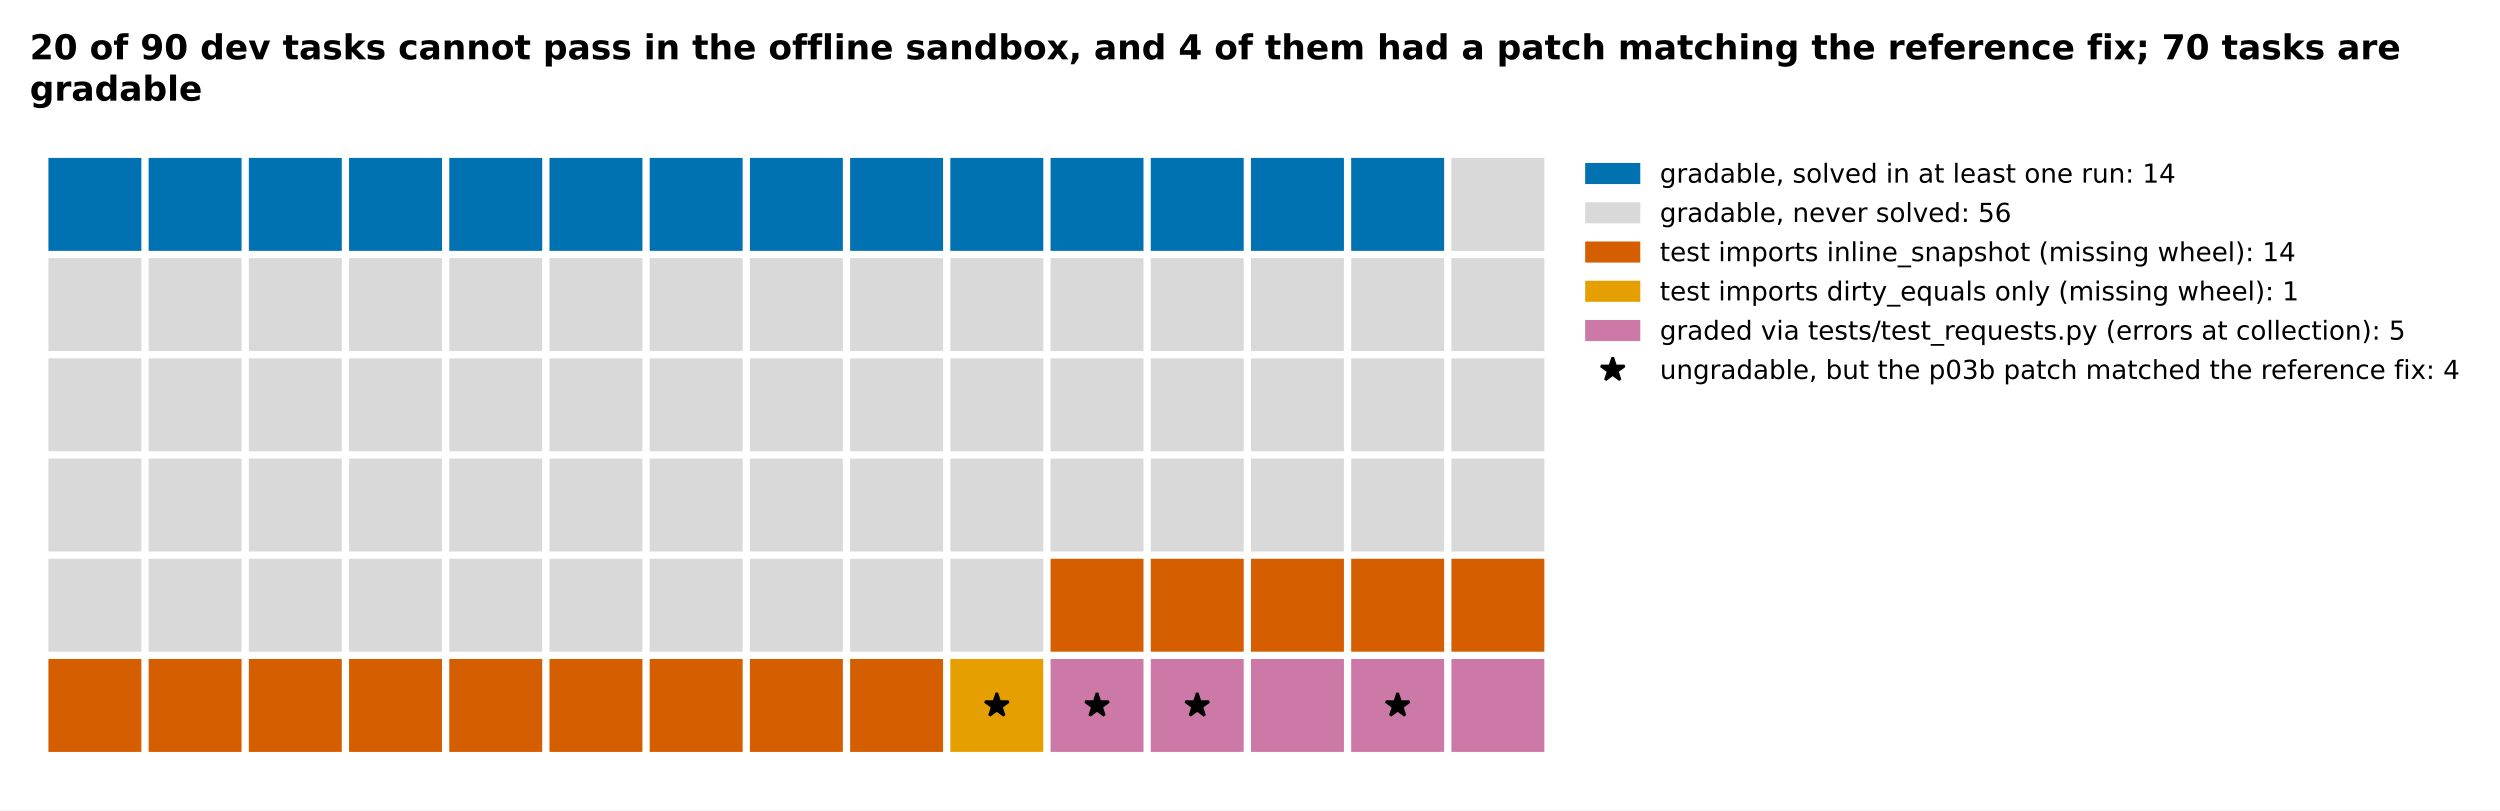
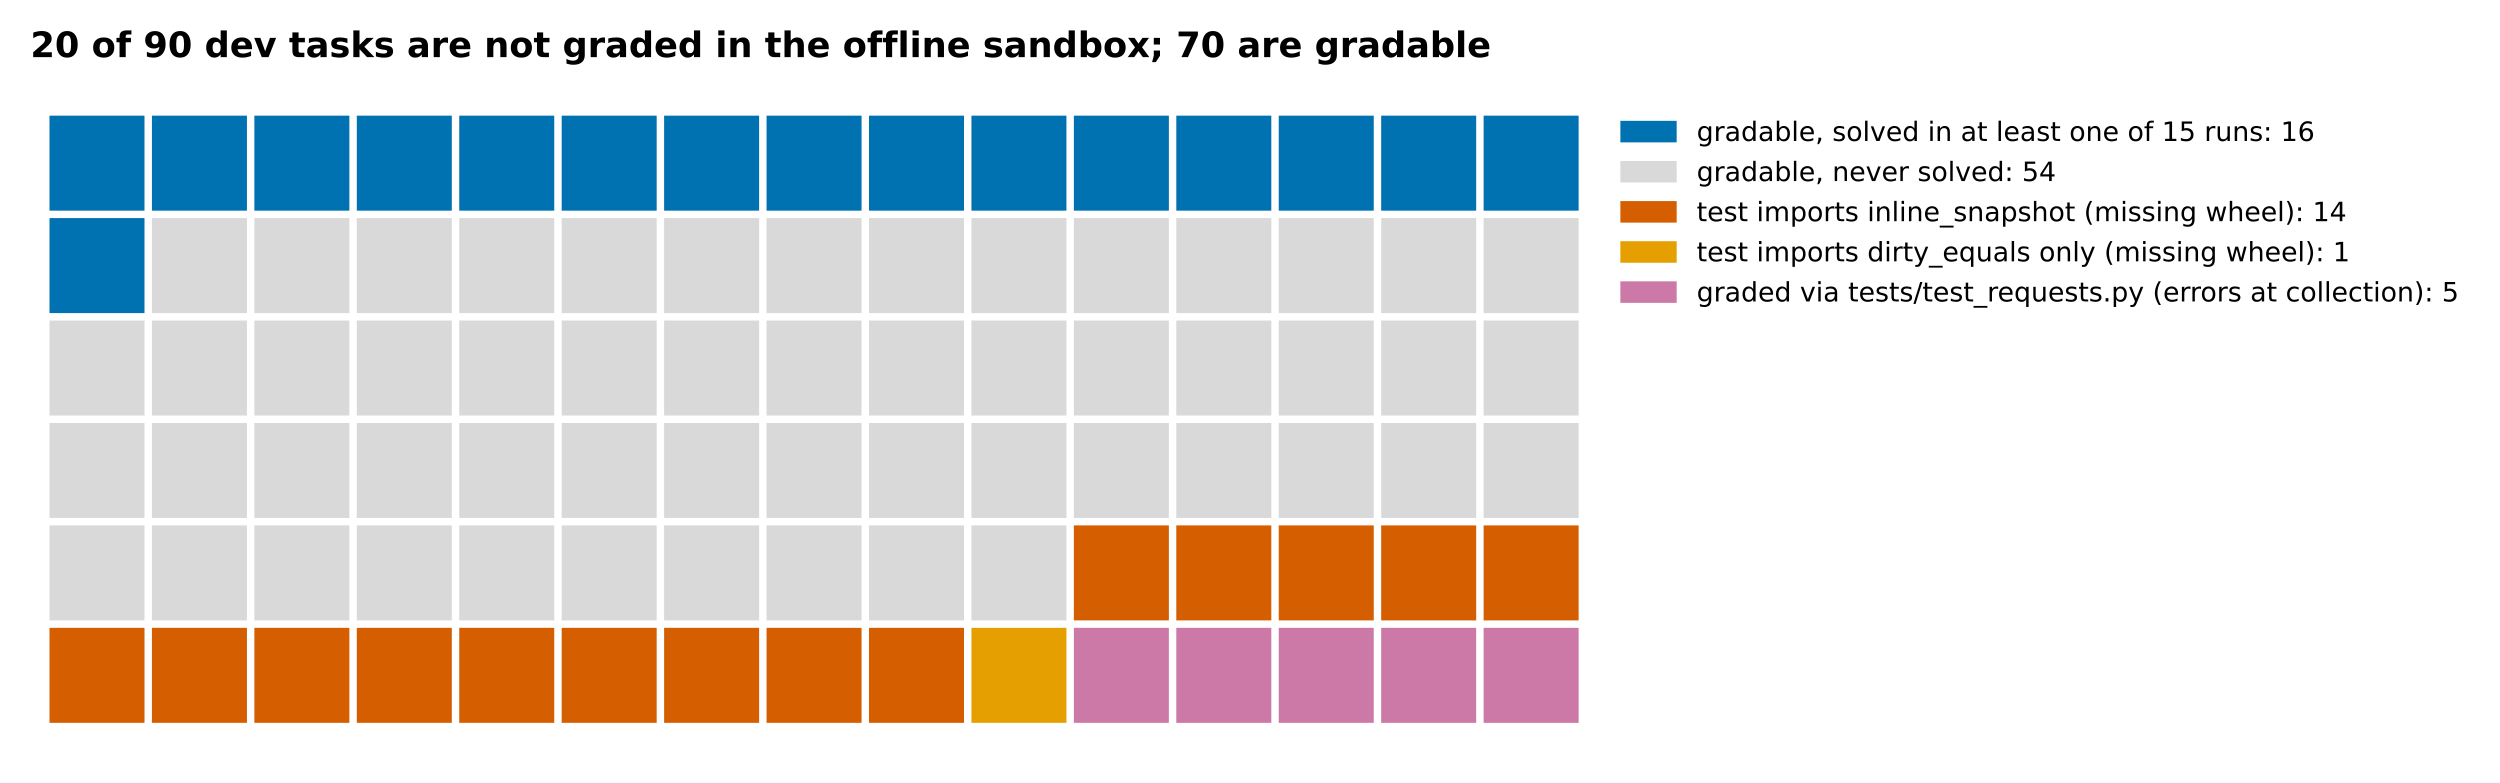
- <svg xmlns="http://www.w3.org/2000/svg" xmlns:xlink="http://www.w3.org/1999/xlink" width="907.625pt" height="294.201pt" viewBox="0 0 907.625 294.201" version="1.1">
+ <svg xmlns="http://www.w3.org/2000/svg" width="887.918pt" height="277.946pt" viewBox="0 0 887.918 277.946" version="1.1">
  <defs>
    <style type="text/css">*{stroke-linejoin: round; stroke-linecap: butt}</style>
  </defs>
  <g id="figure_1">
    <g id="patch_1">
-       <path d="M 0 294.201  L 907.625 294.201  L 907.625 -0  L 0 -0  z " style="fill: #ffffff" />
+       <path d="M 0 277.946  L 887.918 277.946  L 887.918 0  L 0 0  z " style="fill: #ffffff" />
    </g>
    <g id="axes_1">
      <g id="patch_2">
-         <path d="M 18.076 90.573  L 50.821 90.573  L 50.821 57.829  L 18.076 57.829  z " clip-path="url(#p762a73d29f)" style="fill: #0072b2; stroke: #0072b2; stroke-linejoin: miter" />
+         <path d="M 18.076 74.319  L 50.821 74.319  L 50.821 41.575  L 18.076 41.575  z " clip-path="url(#p2d995a61aa)" style="fill: #0072b2; stroke: #0072b2; stroke-linejoin: miter" />
      </g>
      <g id="patch_3">
-         <path d="M 54.459 90.573  L 87.203 90.573  L 87.203 57.829  L 54.459 57.829  z " clip-path="url(#p762a73d29f)" style="fill: #0072b2; stroke: #0072b2; stroke-linejoin: miter" />
+         <path d="M 54.459 74.319  L 87.203 74.319  L 87.203 41.575  L 54.459 41.575  z " clip-path="url(#p2d995a61aa)" style="fill: #0072b2; stroke: #0072b2; stroke-linejoin: miter" />
      </g>
      <g id="patch_4">
-         <path d="M 90.841 90.573  L 123.586 90.573  L 123.586 57.829  L 90.841 57.829  z " clip-path="url(#p762a73d29f)" style="fill: #0072b2; stroke: #0072b2; stroke-linejoin: miter" />
+         <path d="M 90.841 74.319  L 123.586 74.319  L 123.586 41.575  L 90.841 41.575  z " clip-path="url(#p2d995a61aa)" style="fill: #0072b2; stroke: #0072b2; stroke-linejoin: miter" />
      </g>
      <g id="patch_5">
-         <path d="M 127.224 90.573  L 159.968 90.573  L 159.968 57.829  L 127.224 57.829  z " clip-path="url(#p762a73d29f)" style="fill: #0072b2; stroke: #0072b2; stroke-linejoin: miter" />
+         <path d="M 127.224 74.319  L 159.968 74.319  L 159.968 41.575  L 127.224 41.575  z " clip-path="url(#p2d995a61aa)" style="fill: #0072b2; stroke: #0072b2; stroke-linejoin: miter" />
      </g>
      <g id="patch_6">
-         <path d="M 163.607 90.573  L 196.351 90.573  L 196.351 57.829  L 163.607 57.829  z " clip-path="url(#p762a73d29f)" style="fill: #0072b2; stroke: #0072b2; stroke-linejoin: miter" />
+         <path d="M 163.607 74.319  L 196.351 74.319  L 196.351 41.575  L 163.607 41.575  z " clip-path="url(#p2d995a61aa)" style="fill: #0072b2; stroke: #0072b2; stroke-linejoin: miter" />
      </g>
      <g id="patch_7">
-         <path d="M 199.989 90.573  L 232.733 90.573  L 232.733 57.829  L 199.989 57.829  z " clip-path="url(#p762a73d29f)" style="fill: #0072b2; stroke: #0072b2; stroke-linejoin: miter" />
+         <path d="M 199.989 74.319  L 232.733 74.319  L 232.733 41.575  L 199.989 41.575  z " clip-path="url(#p2d995a61aa)" style="fill: #0072b2; stroke: #0072b2; stroke-linejoin: miter" />
      </g>
      <g id="patch_8">
-         <path d="M 236.371 90.573  L 269.116 90.573  L 269.116 57.829  L 236.371 57.829  z " clip-path="url(#p762a73d29f)" style="fill: #0072b2; stroke: #0072b2; stroke-linejoin: miter" />
+         <path d="M 236.371 74.319  L 269.116 74.319  L 269.116 41.575  L 236.371 41.575  z " clip-path="url(#p2d995a61aa)" style="fill: #0072b2; stroke: #0072b2; stroke-linejoin: miter" />
      </g>
      <g id="patch_9">
-         <path d="M 272.754 90.573  L 305.498 90.573  L 305.498 57.829  L 272.754 57.829  z " clip-path="url(#p762a73d29f)" style="fill: #0072b2; stroke: #0072b2; stroke-linejoin: miter" />
+         <path d="M 272.754 74.319  L 305.498 74.319  L 305.498 41.575  L 272.754 41.575  z " clip-path="url(#p2d995a61aa)" style="fill: #0072b2; stroke: #0072b2; stroke-linejoin: miter" />
      </g>
      <g id="patch_10">
-         <path d="M 309.137 90.573  L 341.881 90.573  L 341.881 57.829  L 309.137 57.829  z " clip-path="url(#p762a73d29f)" style="fill: #0072b2; stroke: #0072b2; stroke-linejoin: miter" />
+         <path d="M 309.137 74.319  L 341.881 74.319  L 341.881 41.575  L 309.137 41.575  z " clip-path="url(#p2d995a61aa)" style="fill: #0072b2; stroke: #0072b2; stroke-linejoin: miter" />
      </g>
      <g id="patch_11">
-         <path d="M 345.519 90.573  L 378.263 90.573  L 378.263 57.829  L 345.519 57.829  z " clip-path="url(#p762a73d29f)" style="fill: #0072b2; stroke: #0072b2; stroke-linejoin: miter" />
+         <path d="M 345.519 74.319  L 378.263 74.319  L 378.263 41.575  L 345.519 41.575  z " clip-path="url(#p2d995a61aa)" style="fill: #0072b2; stroke: #0072b2; stroke-linejoin: miter" />
      </g>
      <g id="patch_12">
-         <path d="M 381.901 90.573  L 414.646 90.573  L 414.646 57.829  L 381.901 57.829  z " clip-path="url(#p762a73d29f)" style="fill: #0072b2; stroke: #0072b2; stroke-linejoin: miter" />
+         <path d="M 381.901 74.319  L 414.646 74.319  L 414.646 41.575  L 381.901 41.575  z " clip-path="url(#p2d995a61aa)" style="fill: #0072b2; stroke: #0072b2; stroke-linejoin: miter" />
      </g>
      <g id="patch_13">
-         <path d="M 418.284 90.573  L 451.028 90.573  L 451.028 57.829  L 418.284 57.829  z " clip-path="url(#p762a73d29f)" style="fill: #0072b2; stroke: #0072b2; stroke-linejoin: miter" />
+         <path d="M 418.284 74.319  L 451.028 74.319  L 451.028 41.575  L 418.284 41.575  z " clip-path="url(#p2d995a61aa)" style="fill: #0072b2; stroke: #0072b2; stroke-linejoin: miter" />
      </g>
      <g id="patch_14">
-         <path d="M 454.666 90.573  L 487.411 90.573  L 487.411 57.829  L 454.666 57.829  z " clip-path="url(#p762a73d29f)" style="fill: #0072b2; stroke: #0072b2; stroke-linejoin: miter" />
+         <path d="M 454.666 74.319  L 487.411 74.319  L 487.411 41.575  L 454.666 41.575  z " clip-path="url(#p2d995a61aa)" style="fill: #0072b2; stroke: #0072b2; stroke-linejoin: miter" />
      </g>
      <g id="patch_15">
-         <path d="M 491.049 90.573  L 523.793 90.573  L 523.793 57.829  L 491.049 57.829  z " clip-path="url(#p762a73d29f)" style="fill: #0072b2; stroke: #0072b2; stroke-linejoin: miter" />
+         <path d="M 491.049 74.319  L 523.793 74.319  L 523.793 41.575  L 491.049 41.575  z " clip-path="url(#p2d995a61aa)" style="fill: #0072b2; stroke: #0072b2; stroke-linejoin: miter" />
      </g>
      <g id="patch_16">
-         <path d="M 527.432 90.573  L 560.176 90.573  L 560.176 57.829  L 527.432 57.829  z " clip-path="url(#p762a73d29f)" style="fill: #d9d9d9; stroke: #d9d9d9; stroke-linejoin: miter" />
+         <path d="M 527.432 74.319  L 560.176 74.319  L 560.176 41.575  L 527.432 41.575  z " clip-path="url(#p2d995a61aa)" style="fill: #0072b2; stroke: #0072b2; stroke-linejoin: miter" />
      </g>
      <g id="patch_17">
-         <path d="M 18.076 126.956  L 50.821 126.956  L 50.821 94.212  L 18.076 94.212  z " clip-path="url(#p762a73d29f)" style="fill: #d9d9d9; stroke: #d9d9d9; stroke-linejoin: miter" />
+         <path d="M 18.076 110.701  L 50.821 110.701  L 50.821 77.957  L 18.076 77.957  z " clip-path="url(#p2d995a61aa)" style="fill: #0072b2; stroke: #0072b2; stroke-linejoin: miter" />
      </g>
      <g id="patch_18">
-         <path d="M 54.459 126.956  L 87.203 126.956  L 87.203 94.212  L 54.459 94.212  z " clip-path="url(#p762a73d29f)" style="fill: #d9d9d9; stroke: #d9d9d9; stroke-linejoin: miter" />
+         <path d="M 54.459 110.701  L 87.203 110.701  L 87.203 77.957  L 54.459 77.957  z " clip-path="url(#p2d995a61aa)" style="fill: #d9d9d9; stroke: #d9d9d9; stroke-linejoin: miter" />
      </g>
      <g id="patch_19">
-         <path d="M 90.841 126.956  L 123.586 126.956  L 123.586 94.212  L 90.841 94.212  z " clip-path="url(#p762a73d29f)" style="fill: #d9d9d9; stroke: #d9d9d9; stroke-linejoin: miter" />
+         <path d="M 90.841 110.701  L 123.586 110.701  L 123.586 77.957  L 90.841 77.957  z " clip-path="url(#p2d995a61aa)" style="fill: #d9d9d9; stroke: #d9d9d9; stroke-linejoin: miter" />
      </g>
      <g id="patch_20">
-         <path d="M 127.224 126.956  L 159.968 126.956  L 159.968 94.212  L 127.224 94.212  z " clip-path="url(#p762a73d29f)" style="fill: #d9d9d9; stroke: #d9d9d9; stroke-linejoin: miter" />
+         <path d="M 127.224 110.701  L 159.968 110.701  L 159.968 77.957  L 127.224 77.957  z " clip-path="url(#p2d995a61aa)" style="fill: #d9d9d9; stroke: #d9d9d9; stroke-linejoin: miter" />
      </g>
      <g id="patch_21">
-         <path d="M 163.607 126.956  L 196.351 126.956  L 196.351 94.212  L 163.607 94.212  z " clip-path="url(#p762a73d29f)" style="fill: #d9d9d9; stroke: #d9d9d9; stroke-linejoin: miter" />
+         <path d="M 163.607 110.701  L 196.351 110.701  L 196.351 77.957  L 163.607 77.957  z " clip-path="url(#p2d995a61aa)" style="fill: #d9d9d9; stroke: #d9d9d9; stroke-linejoin: miter" />
      </g>
      <g id="patch_22">
-         <path d="M 199.989 126.956  L 232.733 126.956  L 232.733 94.212  L 199.989 94.212  z " clip-path="url(#p762a73d29f)" style="fill: #d9d9d9; stroke: #d9d9d9; stroke-linejoin: miter" />
+         <path d="M 199.989 110.701  L 232.733 110.701  L 232.733 77.957  L 199.989 77.957  z " clip-path="url(#p2d995a61aa)" style="fill: #d9d9d9; stroke: #d9d9d9; stroke-linejoin: miter" />
      </g>
      <g id="patch_23">
-         <path d="M 236.371 126.956  L 269.116 126.956  L 269.116 94.212  L 236.371 94.212  z " clip-path="url(#p762a73d29f)" style="fill: #d9d9d9; stroke: #d9d9d9; stroke-linejoin: miter" />
+         <path d="M 236.371 110.701  L 269.116 110.701  L 269.116 77.957  L 236.371 77.957  z " clip-path="url(#p2d995a61aa)" style="fill: #d9d9d9; stroke: #d9d9d9; stroke-linejoin: miter" />
      </g>
      <g id="patch_24">
-         <path d="M 272.754 126.956  L 305.498 126.956  L 305.498 94.212  L 272.754 94.212  z " clip-path="url(#p762a73d29f)" style="fill: #d9d9d9; stroke: #d9d9d9; stroke-linejoin: miter" />
+         <path d="M 272.754 110.701  L 305.498 110.701  L 305.498 77.957  L 272.754 77.957  z " clip-path="url(#p2d995a61aa)" style="fill: #d9d9d9; stroke: #d9d9d9; stroke-linejoin: miter" />
      </g>
      <g id="patch_25">
-         <path d="M 309.137 126.956  L 341.881 126.956  L 341.881 94.212  L 309.137 94.212  z " clip-path="url(#p762a73d29f)" style="fill: #d9d9d9; stroke: #d9d9d9; stroke-linejoin: miter" />
+         <path d="M 309.137 110.701  L 341.881 110.701  L 341.881 77.957  L 309.137 77.957  z " clip-path="url(#p2d995a61aa)" style="fill: #d9d9d9; stroke: #d9d9d9; stroke-linejoin: miter" />
      </g>
      <g id="patch_26">
-         <path d="M 345.519 126.956  L 378.263 126.956  L 378.263 94.212  L 345.519 94.212  z " clip-path="url(#p762a73d29f)" style="fill: #d9d9d9; stroke: #d9d9d9; stroke-linejoin: miter" />
+         <path d="M 345.519 110.701  L 378.263 110.701  L 378.263 77.957  L 345.519 77.957  z " clip-path="url(#p2d995a61aa)" style="fill: #d9d9d9; stroke: #d9d9d9; stroke-linejoin: miter" />
      </g>
      <g id="patch_27">
-         <path d="M 381.901 126.956  L 414.646 126.956  L 414.646 94.212  L 381.901 94.212  z " clip-path="url(#p762a73d29f)" style="fill: #d9d9d9; stroke: #d9d9d9; stroke-linejoin: miter" />
+         <path d="M 381.901 110.701  L 414.646 110.701  L 414.646 77.957  L 381.901 77.957  z " clip-path="url(#p2d995a61aa)" style="fill: #d9d9d9; stroke: #d9d9d9; stroke-linejoin: miter" />
      </g>
      <g id="patch_28">
-         <path d="M 418.284 126.956  L 451.028 126.956  L 451.028 94.212  L 418.284 94.212  z " clip-path="url(#p762a73d29f)" style="fill: #d9d9d9; stroke: #d9d9d9; stroke-linejoin: miter" />
+         <path d="M 418.284 110.701  L 451.028 110.701  L 451.028 77.957  L 418.284 77.957  z " clip-path="url(#p2d995a61aa)" style="fill: #d9d9d9; stroke: #d9d9d9; stroke-linejoin: miter" />
      </g>
      <g id="patch_29">
-         <path d="M 454.666 126.956  L 487.411 126.956  L 487.411 94.212  L 454.666 94.212  z " clip-path="url(#p762a73d29f)" style="fill: #d9d9d9; stroke: #d9d9d9; stroke-linejoin: miter" />
+         <path d="M 454.666 110.701  L 487.411 110.701  L 487.411 77.957  L 454.666 77.957  z " clip-path="url(#p2d995a61aa)" style="fill: #d9d9d9; stroke: #d9d9d9; stroke-linejoin: miter" />
      </g>
      <g id="patch_30">
-         <path d="M 491.049 126.956  L 523.793 126.956  L 523.793 94.212  L 491.049 94.212  z " clip-path="url(#p762a73d29f)" style="fill: #d9d9d9; stroke: #d9d9d9; stroke-linejoin: miter" />
+         <path d="M 491.049 110.701  L 523.793 110.701  L 523.793 77.957  L 491.049 77.957  z " clip-path="url(#p2d995a61aa)" style="fill: #d9d9d9; stroke: #d9d9d9; stroke-linejoin: miter" />
      </g>
      <g id="patch_31">
-         <path d="M 527.432 126.956  L 560.176 126.956  L 560.176 94.212  L 527.432 94.212  z " clip-path="url(#p762a73d29f)" style="fill: #d9d9d9; stroke: #d9d9d9; stroke-linejoin: miter" />
+         <path d="M 527.432 110.701  L 560.176 110.701  L 560.176 77.957  L 527.432 77.957  z " clip-path="url(#p2d995a61aa)" style="fill: #d9d9d9; stroke: #d9d9d9; stroke-linejoin: miter" />
      </g>
      <g id="patch_32">
-         <path d="M 18.076 163.338  L 50.821 163.338  L 50.821 130.594  L 18.076 130.594  z " clip-path="url(#p762a73d29f)" style="fill: #d9d9d9; stroke: #d9d9d9; stroke-linejoin: miter" />
+         <path d="M 18.076 147.084  L 50.821 147.084  L 50.821 114.34  L 18.076 114.34  z " clip-path="url(#p2d995a61aa)" style="fill: #d9d9d9; stroke: #d9d9d9; stroke-linejoin: miter" />
      </g>
      <g id="patch_33">
-         <path d="M 54.459 163.338  L 87.203 163.338  L 87.203 130.594  L 54.459 130.594  z " clip-path="url(#p762a73d29f)" style="fill: #d9d9d9; stroke: #d9d9d9; stroke-linejoin: miter" />
+         <path d="M 54.459 147.084  L 87.203 147.084  L 87.203 114.34  L 54.459 114.34  z " clip-path="url(#p2d995a61aa)" style="fill: #d9d9d9; stroke: #d9d9d9; stroke-linejoin: miter" />
      </g>
      <g id="patch_34">
-         <path d="M 90.841 163.338  L 123.586 163.338  L 123.586 130.594  L 90.841 130.594  z " clip-path="url(#p762a73d29f)" style="fill: #d9d9d9; stroke: #d9d9d9; stroke-linejoin: miter" />
+         <path d="M 90.841 147.084  L 123.586 147.084  L 123.586 114.34  L 90.841 114.34  z " clip-path="url(#p2d995a61aa)" style="fill: #d9d9d9; stroke: #d9d9d9; stroke-linejoin: miter" />
      </g>
      <g id="patch_35">
-         <path d="M 127.224 163.338  L 159.968 163.338  L 159.968 130.594  L 127.224 130.594  z " clip-path="url(#p762a73d29f)" style="fill: #d9d9d9; stroke: #d9d9d9; stroke-linejoin: miter" />
+         <path d="M 127.224 147.084  L 159.968 147.084  L 159.968 114.34  L 127.224 114.34  z " clip-path="url(#p2d995a61aa)" style="fill: #d9d9d9; stroke: #d9d9d9; stroke-linejoin: miter" />
      </g>
      <g id="patch_36">
-         <path d="M 163.607 163.338  L 196.351 163.338  L 196.351 130.594  L 163.607 130.594  z " clip-path="url(#p762a73d29f)" style="fill: #d9d9d9; stroke: #d9d9d9; stroke-linejoin: miter" />
+         <path d="M 163.607 147.084  L 196.351 147.084  L 196.351 114.34  L 163.607 114.34  z " clip-path="url(#p2d995a61aa)" style="fill: #d9d9d9; stroke: #d9d9d9; stroke-linejoin: miter" />
      </g>
      <g id="patch_37">
-         <path d="M 199.989 163.338  L 232.733 163.338  L 232.733 130.594  L 199.989 130.594  z " clip-path="url(#p762a73d29f)" style="fill: #d9d9d9; stroke: #d9d9d9; stroke-linejoin: miter" />
+         <path d="M 199.989 147.084  L 232.733 147.084  L 232.733 114.34  L 199.989 114.34  z " clip-path="url(#p2d995a61aa)" style="fill: #d9d9d9; stroke: #d9d9d9; stroke-linejoin: miter" />
      </g>
      <g id="patch_38">
-         <path d="M 236.371 163.338  L 269.116 163.338  L 269.116 130.594  L 236.371 130.594  z " clip-path="url(#p762a73d29f)" style="fill: #d9d9d9; stroke: #d9d9d9; stroke-linejoin: miter" />
+         <path d="M 236.371 147.084  L 269.116 147.084  L 269.116 114.34  L 236.371 114.34  z " clip-path="url(#p2d995a61aa)" style="fill: #d9d9d9; stroke: #d9d9d9; stroke-linejoin: miter" />
      </g>
      <g id="patch_39">
-         <path d="M 272.754 163.338  L 305.498 163.338  L 305.498 130.594  L 272.754 130.594  z " clip-path="url(#p762a73d29f)" style="fill: #d9d9d9; stroke: #d9d9d9; stroke-linejoin: miter" />
+         <path d="M 272.754 147.084  L 305.498 147.084  L 305.498 114.34  L 272.754 114.34  z " clip-path="url(#p2d995a61aa)" style="fill: #d9d9d9; stroke: #d9d9d9; stroke-linejoin: miter" />
      </g>
      <g id="patch_40">
-         <path d="M 309.137 163.338  L 341.881 163.338  L 341.881 130.594  L 309.137 130.594  z " clip-path="url(#p762a73d29f)" style="fill: #d9d9d9; stroke: #d9d9d9; stroke-linejoin: miter" />
+         <path d="M 309.137 147.084  L 341.881 147.084  L 341.881 114.34  L 309.137 114.34  z " clip-path="url(#p2d995a61aa)" style="fill: #d9d9d9; stroke: #d9d9d9; stroke-linejoin: miter" />
      </g>
      <g id="patch_41">
-         <path d="M 345.519 163.338  L 378.263 163.338  L 378.263 130.594  L 345.519 130.594  z " clip-path="url(#p762a73d29f)" style="fill: #d9d9d9; stroke: #d9d9d9; stroke-linejoin: miter" />
+         <path d="M 345.519 147.084  L 378.263 147.084  L 378.263 114.34  L 345.519 114.34  z " clip-path="url(#p2d995a61aa)" style="fill: #d9d9d9; stroke: #d9d9d9; stroke-linejoin: miter" />
      </g>
      <g id="patch_42">
-         <path d="M 381.901 163.338  L 414.646 163.338  L 414.646 130.594  L 381.901 130.594  z " clip-path="url(#p762a73d29f)" style="fill: #d9d9d9; stroke: #d9d9d9; stroke-linejoin: miter" />
+         <path d="M 381.901 147.084  L 414.646 147.084  L 414.646 114.34  L 381.901 114.34  z " clip-path="url(#p2d995a61aa)" style="fill: #d9d9d9; stroke: #d9d9d9; stroke-linejoin: miter" />
      </g>
      <g id="patch_43">
-         <path d="M 418.284 163.338  L 451.028 163.338  L 451.028 130.594  L 418.284 130.594  z " clip-path="url(#p762a73d29f)" style="fill: #d9d9d9; stroke: #d9d9d9; stroke-linejoin: miter" />
+         <path d="M 418.284 147.084  L 451.028 147.084  L 451.028 114.34  L 418.284 114.34  z " clip-path="url(#p2d995a61aa)" style="fill: #d9d9d9; stroke: #d9d9d9; stroke-linejoin: miter" />
      </g>
      <g id="patch_44">
-         <path d="M 454.666 163.338  L 487.411 163.338  L 487.411 130.594  L 454.666 130.594  z " clip-path="url(#p762a73d29f)" style="fill: #d9d9d9; stroke: #d9d9d9; stroke-linejoin: miter" />
+         <path d="M 454.666 147.084  L 487.411 147.084  L 487.411 114.34  L 454.666 114.34  z " clip-path="url(#p2d995a61aa)" style="fill: #d9d9d9; stroke: #d9d9d9; stroke-linejoin: miter" />
      </g>
      <g id="patch_45">
-         <path d="M 491.049 163.338  L 523.793 163.338  L 523.793 130.594  L 491.049 130.594  z " clip-path="url(#p762a73d29f)" style="fill: #d9d9d9; stroke: #d9d9d9; stroke-linejoin: miter" />
+         <path d="M 491.049 147.084  L 523.793 147.084  L 523.793 114.34  L 491.049 114.34  z " clip-path="url(#p2d995a61aa)" style="fill: #d9d9d9; stroke: #d9d9d9; stroke-linejoin: miter" />
      </g>
      <g id="patch_46">
-         <path d="M 527.432 163.338  L 560.176 163.338  L 560.176 130.594  L 527.432 130.594  z " clip-path="url(#p762a73d29f)" style="fill: #d9d9d9; stroke: #d9d9d9; stroke-linejoin: miter" />
+         <path d="M 527.432 147.084  L 560.176 147.084  L 560.176 114.34  L 527.432 114.34  z " clip-path="url(#p2d995a61aa)" style="fill: #d9d9d9; stroke: #d9d9d9; stroke-linejoin: miter" />
      </g>
      <g id="patch_47">
-         <path d="M 18.076 199.721  L 50.821 199.721  L 50.821 166.977  L 18.076 166.977  z " clip-path="url(#p762a73d29f)" style="fill: #d9d9d9; stroke: #d9d9d9; stroke-linejoin: miter" />
+         <path d="M 18.076 183.466  L 50.821 183.466  L 50.821 150.722  L 18.076 150.722  z " clip-path="url(#p2d995a61aa)" style="fill: #d9d9d9; stroke: #d9d9d9; stroke-linejoin: miter" />
      </g>
      <g id="patch_48">
-         <path d="M 54.459 199.721  L 87.203 199.721  L 87.203 166.977  L 54.459 166.977  z " clip-path="url(#p762a73d29f)" style="fill: #d9d9d9; stroke: #d9d9d9; stroke-linejoin: miter" />
+         <path d="M 54.459 183.466  L 87.203 183.466  L 87.203 150.722  L 54.459 150.722  z " clip-path="url(#p2d995a61aa)" style="fill: #d9d9d9; stroke: #d9d9d9; stroke-linejoin: miter" />
      </g>
      <g id="patch_49">
-         <path d="M 90.841 199.721  L 123.586 199.721  L 123.586 166.977  L 90.841 166.977  z " clip-path="url(#p762a73d29f)" style="fill: #d9d9d9; stroke: #d9d9d9; stroke-linejoin: miter" />
+         <path d="M 90.841 183.466  L 123.586 183.466  L 123.586 150.722  L 90.841 150.722  z " clip-path="url(#p2d995a61aa)" style="fill: #d9d9d9; stroke: #d9d9d9; stroke-linejoin: miter" />
      </g>
      <g id="patch_50">
-         <path d="M 127.224 199.721  L 159.968 199.721  L 159.968 166.977  L 127.224 166.977  z " clip-path="url(#p762a73d29f)" style="fill: #d9d9d9; stroke: #d9d9d9; stroke-linejoin: miter" />
+         <path d="M 127.224 183.466  L 159.968 183.466  L 159.968 150.722  L 127.224 150.722  z " clip-path="url(#p2d995a61aa)" style="fill: #d9d9d9; stroke: #d9d9d9; stroke-linejoin: miter" />
      </g>
      <g id="patch_51">
-         <path d="M 163.607 199.721  L 196.351 199.721  L 196.351 166.977  L 163.607 166.977  z " clip-path="url(#p762a73d29f)" style="fill: #d9d9d9; stroke: #d9d9d9; stroke-linejoin: miter" />
+         <path d="M 163.607 183.466  L 196.351 183.466  L 196.351 150.722  L 163.607 150.722  z " clip-path="url(#p2d995a61aa)" style="fill: #d9d9d9; stroke: #d9d9d9; stroke-linejoin: miter" />
      </g>
      <g id="patch_52">
-         <path d="M 199.989 199.721  L 232.733 199.721  L 232.733 166.977  L 199.989 166.977  z " clip-path="url(#p762a73d29f)" style="fill: #d9d9d9; stroke: #d9d9d9; stroke-linejoin: miter" />
+         <path d="M 199.989 183.466  L 232.733 183.466  L 232.733 150.722  L 199.989 150.722  z " clip-path="url(#p2d995a61aa)" style="fill: #d9d9d9; stroke: #d9d9d9; stroke-linejoin: miter" />
      </g>
      <g id="patch_53">
-         <path d="M 236.371 199.721  L 269.116 199.721  L 269.116 166.977  L 236.371 166.977  z " clip-path="url(#p762a73d29f)" style="fill: #d9d9d9; stroke: #d9d9d9; stroke-linejoin: miter" />
+         <path d="M 236.371 183.466  L 269.116 183.466  L 269.116 150.722  L 236.371 150.722  z " clip-path="url(#p2d995a61aa)" style="fill: #d9d9d9; stroke: #d9d9d9; stroke-linejoin: miter" />
      </g>
      <g id="patch_54">
-         <path d="M 272.754 199.721  L 305.498 199.721  L 305.498 166.977  L 272.754 166.977  z " clip-path="url(#p762a73d29f)" style="fill: #d9d9d9; stroke: #d9d9d9; stroke-linejoin: miter" />
+         <path d="M 272.754 183.466  L 305.498 183.466  L 305.498 150.722  L 272.754 150.722  z " clip-path="url(#p2d995a61aa)" style="fill: #d9d9d9; stroke: #d9d9d9; stroke-linejoin: miter" />
      </g>
      <g id="patch_55">
-         <path d="M 309.137 199.721  L 341.881 199.721  L 341.881 166.977  L 309.137 166.977  z " clip-path="url(#p762a73d29f)" style="fill: #d9d9d9; stroke: #d9d9d9; stroke-linejoin: miter" />
+         <path d="M 309.137 183.466  L 341.881 183.466  L 341.881 150.722  L 309.137 150.722  z " clip-path="url(#p2d995a61aa)" style="fill: #d9d9d9; stroke: #d9d9d9; stroke-linejoin: miter" />
      </g>
      <g id="patch_56">
-         <path d="M 345.519 199.721  L 378.263 199.721  L 378.263 166.977  L 345.519 166.977  z " clip-path="url(#p762a73d29f)" style="fill: #d9d9d9; stroke: #d9d9d9; stroke-linejoin: miter" />
+         <path d="M 345.519 183.466  L 378.263 183.466  L 378.263 150.722  L 345.519 150.722  z " clip-path="url(#p2d995a61aa)" style="fill: #d9d9d9; stroke: #d9d9d9; stroke-linejoin: miter" />
      </g>
      <g id="patch_57">
-         <path d="M 381.901 199.721  L 414.646 199.721  L 414.646 166.977  L 381.901 166.977  z " clip-path="url(#p762a73d29f)" style="fill: #d9d9d9; stroke: #d9d9d9; stroke-linejoin: miter" />
+         <path d="M 381.901 183.466  L 414.646 183.466  L 414.646 150.722  L 381.901 150.722  z " clip-path="url(#p2d995a61aa)" style="fill: #d9d9d9; stroke: #d9d9d9; stroke-linejoin: miter" />
      </g>
      <g id="patch_58">
-         <path d="M 418.284 199.721  L 451.028 199.721  L 451.028 166.977  L 418.284 166.977  z " clip-path="url(#p762a73d29f)" style="fill: #d9d9d9; stroke: #d9d9d9; stroke-linejoin: miter" />
+         <path d="M 418.284 183.466  L 451.028 183.466  L 451.028 150.722  L 418.284 150.722  z " clip-path="url(#p2d995a61aa)" style="fill: #d9d9d9; stroke: #d9d9d9; stroke-linejoin: miter" />
      </g>
      <g id="patch_59">
-         <path d="M 454.666 199.721  L 487.411 199.721  L 487.411 166.977  L 454.666 166.977  z " clip-path="url(#p762a73d29f)" style="fill: #d9d9d9; stroke: #d9d9d9; stroke-linejoin: miter" />
+         <path d="M 454.666 183.466  L 487.411 183.466  L 487.411 150.722  L 454.666 150.722  z " clip-path="url(#p2d995a61aa)" style="fill: #d9d9d9; stroke: #d9d9d9; stroke-linejoin: miter" />
      </g>
      <g id="patch_60">
-         <path d="M 491.049 199.721  L 523.793 199.721  L 523.793 166.977  L 491.049 166.977  z " clip-path="url(#p762a73d29f)" style="fill: #d9d9d9; stroke: #d9d9d9; stroke-linejoin: miter" />
+         <path d="M 491.049 183.466  L 523.793 183.466  L 523.793 150.722  L 491.049 150.722  z " clip-path="url(#p2d995a61aa)" style="fill: #d9d9d9; stroke: #d9d9d9; stroke-linejoin: miter" />
      </g>
      <g id="patch_61">
-         <path d="M 527.432 199.721  L 560.176 199.721  L 560.176 166.977  L 527.432 166.977  z " clip-path="url(#p762a73d29f)" style="fill: #d9d9d9; stroke: #d9d9d9; stroke-linejoin: miter" />
+         <path d="M 527.432 183.466  L 560.176 183.466  L 560.176 150.722  L 527.432 150.722  z " clip-path="url(#p2d995a61aa)" style="fill: #d9d9d9; stroke: #d9d9d9; stroke-linejoin: miter" />
      </g>
      <g id="patch_62">
-         <path d="M 18.076 236.103  L 50.821 236.103  L 50.821 203.359  L 18.076 203.359  z " clip-path="url(#p762a73d29f)" style="fill: #d9d9d9; stroke: #d9d9d9; stroke-linejoin: miter" />
+         <path d="M 18.076 219.849  L 50.821 219.849  L 50.821 187.105  L 18.076 187.105  z " clip-path="url(#p2d995a61aa)" style="fill: #d9d9d9; stroke: #d9d9d9; stroke-linejoin: miter" />
      </g>
      <g id="patch_63">
-         <path d="M 54.459 236.103  L 87.203 236.103  L 87.203 203.359  L 54.459 203.359  z " clip-path="url(#p762a73d29f)" style="fill: #d9d9d9; stroke: #d9d9d9; stroke-linejoin: miter" />
+         <path d="M 54.459 219.849  L 87.203 219.849  L 87.203 187.105  L 54.459 187.105  z " clip-path="url(#p2d995a61aa)" style="fill: #d9d9d9; stroke: #d9d9d9; stroke-linejoin: miter" />
      </g>
      <g id="patch_64">
-         <path d="M 90.841 236.103  L 123.586 236.103  L 123.586 203.359  L 90.841 203.359  z " clip-path="url(#p762a73d29f)" style="fill: #d9d9d9; stroke: #d9d9d9; stroke-linejoin: miter" />
+         <path d="M 90.841 219.849  L 123.586 219.849  L 123.586 187.105  L 90.841 187.105  z " clip-path="url(#p2d995a61aa)" style="fill: #d9d9d9; stroke: #d9d9d9; stroke-linejoin: miter" />
      </g>
      <g id="patch_65">
-         <path d="M 127.224 236.103  L 159.968 236.103  L 159.968 203.359  L 127.224 203.359  z " clip-path="url(#p762a73d29f)" style="fill: #d9d9d9; stroke: #d9d9d9; stroke-linejoin: miter" />
+         <path d="M 127.224 219.849  L 159.968 219.849  L 159.968 187.105  L 127.224 187.105  z " clip-path="url(#p2d995a61aa)" style="fill: #d9d9d9; stroke: #d9d9d9; stroke-linejoin: miter" />
      </g>
      <g id="patch_66">
-         <path d="M 163.607 236.103  L 196.351 236.103  L 196.351 203.359  L 163.607 203.359  z " clip-path="url(#p762a73d29f)" style="fill: #d9d9d9; stroke: #d9d9d9; stroke-linejoin: miter" />
+         <path d="M 163.607 219.849  L 196.351 219.849  L 196.351 187.105  L 163.607 187.105  z " clip-path="url(#p2d995a61aa)" style="fill: #d9d9d9; stroke: #d9d9d9; stroke-linejoin: miter" />
      </g>
      <g id="patch_67">
-         <path d="M 199.989 236.103  L 232.733 236.103  L 232.733 203.359  L 199.989 203.359  z " clip-path="url(#p762a73d29f)" style="fill: #d9d9d9; stroke: #d9d9d9; stroke-linejoin: miter" />
+         <path d="M 199.989 219.849  L 232.733 219.849  L 232.733 187.105  L 199.989 187.105  z " clip-path="url(#p2d995a61aa)" style="fill: #d9d9d9; stroke: #d9d9d9; stroke-linejoin: miter" />
      </g>
      <g id="patch_68">
-         <path d="M 236.371 236.103  L 269.116 236.103  L 269.116 203.359  L 236.371 203.359  z " clip-path="url(#p762a73d29f)" style="fill: #d9d9d9; stroke: #d9d9d9; stroke-linejoin: miter" />
+         <path d="M 236.371 219.849  L 269.116 219.849  L 269.116 187.105  L 236.371 187.105  z " clip-path="url(#p2d995a61aa)" style="fill: #d9d9d9; stroke: #d9d9d9; stroke-linejoin: miter" />
      </g>
      <g id="patch_69">
-         <path d="M 272.754 236.103  L 305.498 236.103  L 305.498 203.359  L 272.754 203.359  z " clip-path="url(#p762a73d29f)" style="fill: #d9d9d9; stroke: #d9d9d9; stroke-linejoin: miter" />
+         <path d="M 272.754 219.849  L 305.498 219.849  L 305.498 187.105  L 272.754 187.105  z " clip-path="url(#p2d995a61aa)" style="fill: #d9d9d9; stroke: #d9d9d9; stroke-linejoin: miter" />
      </g>
      <g id="patch_70">
-         <path d="M 309.137 236.103  L 341.881 236.103  L 341.881 203.359  L 309.137 203.359  z " clip-path="url(#p762a73d29f)" style="fill: #d9d9d9; stroke: #d9d9d9; stroke-linejoin: miter" />
+         <path d="M 309.137 219.849  L 341.881 219.849  L 341.881 187.105  L 309.137 187.105  z " clip-path="url(#p2d995a61aa)" style="fill: #d9d9d9; stroke: #d9d9d9; stroke-linejoin: miter" />
      </g>
      <g id="patch_71">
-         <path d="M 345.519 236.103  L 378.263 236.103  L 378.263 203.359  L 345.519 203.359  z " clip-path="url(#p762a73d29f)" style="fill: #d9d9d9; stroke: #d9d9d9; stroke-linejoin: miter" />
+         <path d="M 345.519 219.849  L 378.263 219.849  L 378.263 187.105  L 345.519 187.105  z " clip-path="url(#p2d995a61aa)" style="fill: #d9d9d9; stroke: #d9d9d9; stroke-linejoin: miter" />
      </g>
      <g id="patch_72">
-         <path d="M 381.901 236.103  L 414.646 236.103  L 414.646 203.359  L 381.901 203.359  z " clip-path="url(#p762a73d29f)" style="fill: #d55e00; stroke: #d55e00; stroke-linejoin: miter" />
+         <path d="M 381.901 219.849  L 414.646 219.849  L 414.646 187.105  L 381.901 187.105  z " clip-path="url(#p2d995a61aa)" style="fill: #d55e00; stroke: #d55e00; stroke-linejoin: miter" />
      </g>
      <g id="patch_73">
-         <path d="M 418.284 236.103  L 451.028 236.103  L 451.028 203.359  L 418.284 203.359  z " clip-path="url(#p762a73d29f)" style="fill: #d55e00; stroke: #d55e00; stroke-linejoin: miter" />
+         <path d="M 418.284 219.849  L 451.028 219.849  L 451.028 187.105  L 418.284 187.105  z " clip-path="url(#p2d995a61aa)" style="fill: #d55e00; stroke: #d55e00; stroke-linejoin: miter" />
      </g>
      <g id="patch_74">
-         <path d="M 454.666 236.103  L 487.411 236.103  L 487.411 203.359  L 454.666 203.359  z " clip-path="url(#p762a73d29f)" style="fill: #d55e00; stroke: #d55e00; stroke-linejoin: miter" />
+         <path d="M 454.666 219.849  L 487.411 219.849  L 487.411 187.105  L 454.666 187.105  z " clip-path="url(#p2d995a61aa)" style="fill: #d55e00; stroke: #d55e00; stroke-linejoin: miter" />
      </g>
      <g id="patch_75">
-         <path d="M 491.049 236.103  L 523.793 236.103  L 523.793 203.359  L 491.049 203.359  z " clip-path="url(#p762a73d29f)" style="fill: #d55e00; stroke: #d55e00; stroke-linejoin: miter" />
+         <path d="M 491.049 219.849  L 523.793 219.849  L 523.793 187.105  L 491.049 187.105  z " clip-path="url(#p2d995a61aa)" style="fill: #d55e00; stroke: #d55e00; stroke-linejoin: miter" />
      </g>
      <g id="patch_76">
-         <path d="M 527.432 236.103  L 560.176 236.103  L 560.176 203.359  L 527.432 203.359  z " clip-path="url(#p762a73d29f)" style="fill: #d55e00; stroke: #d55e00; stroke-linejoin: miter" />
+         <path d="M 527.432 219.849  L 560.176 219.849  L 560.176 187.105  L 527.432 187.105  z " clip-path="url(#p2d995a61aa)" style="fill: #d55e00; stroke: #d55e00; stroke-linejoin: miter" />
      </g>
      <g id="patch_77">
-         <path d="M 18.076 272.486  L 50.821 272.486  L 50.821 239.742  L 18.076 239.742  z " clip-path="url(#p762a73d29f)" style="fill: #d55e00; stroke: #d55e00; stroke-linejoin: miter" />
+         <path d="M 18.076 256.231  L 50.821 256.231  L 50.821 223.487  L 18.076 223.487  z " clip-path="url(#p2d995a61aa)" style="fill: #d55e00; stroke: #d55e00; stroke-linejoin: miter" />
      </g>
      <g id="patch_78">
-         <path d="M 54.459 272.486  L 87.203 272.486  L 87.203 239.742  L 54.459 239.742  z " clip-path="url(#p762a73d29f)" style="fill: #d55e00; stroke: #d55e00; stroke-linejoin: miter" />
+         <path d="M 54.459 256.231  L 87.203 256.231  L 87.203 223.487  L 54.459 223.487  z " clip-path="url(#p2d995a61aa)" style="fill: #d55e00; stroke: #d55e00; stroke-linejoin: miter" />
      </g>
      <g id="patch_79">
-         <path d="M 90.841 272.486  L 123.586 272.486  L 123.586 239.742  L 90.841 239.742  z " clip-path="url(#p762a73d29f)" style="fill: #d55e00; stroke: #d55e00; stroke-linejoin: miter" />
+         <path d="M 90.841 256.231  L 123.586 256.231  L 123.586 223.487  L 90.841 223.487  z " clip-path="url(#p2d995a61aa)" style="fill: #d55e00; stroke: #d55e00; stroke-linejoin: miter" />
      </g>
      <g id="patch_80">
-         <path d="M 127.224 272.486  L 159.968 272.486  L 159.968 239.742  L 127.224 239.742  z " clip-path="url(#p762a73d29f)" style="fill: #d55e00; stroke: #d55e00; stroke-linejoin: miter" />
+         <path d="M 127.224 256.231  L 159.968 256.231  L 159.968 223.487  L 127.224 223.487  z " clip-path="url(#p2d995a61aa)" style="fill: #d55e00; stroke: #d55e00; stroke-linejoin: miter" />
      </g>
      <g id="patch_81">
-         <path d="M 163.607 272.486  L 196.351 272.486  L 196.351 239.742  L 163.607 239.742  z " clip-path="url(#p762a73d29f)" style="fill: #d55e00; stroke: #d55e00; stroke-linejoin: miter" />
+         <path d="M 163.607 256.231  L 196.351 256.231  L 196.351 223.487  L 163.607 223.487  z " clip-path="url(#p2d995a61aa)" style="fill: #d55e00; stroke: #d55e00; stroke-linejoin: miter" />
      </g>
      <g id="patch_82">
-         <path d="M 199.989 272.486  L 232.733 272.486  L 232.733 239.742  L 199.989 239.742  z " clip-path="url(#p762a73d29f)" style="fill: #d55e00; stroke: #d55e00; stroke-linejoin: miter" />
+         <path d="M 199.989 256.231  L 232.733 256.231  L 232.733 223.487  L 199.989 223.487  z " clip-path="url(#p2d995a61aa)" style="fill: #d55e00; stroke: #d55e00; stroke-linejoin: miter" />
      </g>
      <g id="patch_83">
-         <path d="M 236.371 272.486  L 269.116 272.486  L 269.116 239.742  L 236.371 239.742  z " clip-path="url(#p762a73d29f)" style="fill: #d55e00; stroke: #d55e00; stroke-linejoin: miter" />
+         <path d="M 236.371 256.231  L 269.116 256.231  L 269.116 223.487  L 236.371 223.487  z " clip-path="url(#p2d995a61aa)" style="fill: #d55e00; stroke: #d55e00; stroke-linejoin: miter" />
      </g>
      <g id="patch_84">
-         <path d="M 272.754 272.486  L 305.498 272.486  L 305.498 239.742  L 272.754 239.742  z " clip-path="url(#p762a73d29f)" style="fill: #d55e00; stroke: #d55e00; stroke-linejoin: miter" />
+         <path d="M 272.754 256.231  L 305.498 256.231  L 305.498 223.487  L 272.754 223.487  z " clip-path="url(#p2d995a61aa)" style="fill: #d55e00; stroke: #d55e00; stroke-linejoin: miter" />
      </g>
      <g id="patch_85">
-         <path d="M 309.137 272.486  L 341.881 272.486  L 341.881 239.742  L 309.137 239.742  z " clip-path="url(#p762a73d29f)" style="fill: #d55e00; stroke: #d55e00; stroke-linejoin: miter" />
+         <path d="M 309.137 256.231  L 341.881 256.231  L 341.881 223.487  L 309.137 223.487  z " clip-path="url(#p2d995a61aa)" style="fill: #d55e00; stroke: #d55e00; stroke-linejoin: miter" />
      </g>
      <g id="patch_86">
-         <path d="M 345.519 272.486  L 378.263 272.486  L 378.263 239.742  L 345.519 239.742  z " clip-path="url(#p762a73d29f)" style="fill: #e69f00; stroke: #e69f00; stroke-linejoin: miter" />
+         <path d="M 345.519 256.231  L 378.263 256.231  L 378.263 223.487  L 345.519 223.487  z " clip-path="url(#p2d995a61aa)" style="fill: #e69f00; stroke: #e69f00; stroke-linejoin: miter" />
      </g>
      <g id="patch_87">
-         <path d="M 381.901 272.486  L 414.646 272.486  L 414.646 239.742  L 381.901 239.742  z " clip-path="url(#p762a73d29f)" style="fill: #cc79a7; stroke: #cc79a7; stroke-linejoin: miter" />
+         <path d="M 381.901 256.231  L 414.646 256.231  L 414.646 223.487  L 381.901 223.487  z " clip-path="url(#p2d995a61aa)" style="fill: #cc79a7; stroke: #cc79a7; stroke-linejoin: miter" />
      </g>
      <g id="patch_88">
-         <path d="M 418.284 272.486  L 451.028 272.486  L 451.028 239.742  L 418.284 239.742  z " clip-path="url(#p762a73d29f)" style="fill: #cc79a7; stroke: #cc79a7; stroke-linejoin: miter" />
+         <path d="M 418.284 256.231  L 451.028 256.231  L 451.028 223.487  L 418.284 223.487  z " clip-path="url(#p2d995a61aa)" style="fill: #cc79a7; stroke: #cc79a7; stroke-linejoin: miter" />
      </g>
      <g id="patch_89">
-         <path d="M 454.666 272.486  L 487.411 272.486  L 487.411 239.742  L 454.666 239.742  z " clip-path="url(#p762a73d29f)" style="fill: #cc79a7; stroke: #cc79a7; stroke-linejoin: miter" />
+         <path d="M 454.666 256.231  L 487.411 256.231  L 487.411 223.487  L 454.666 223.487  z " clip-path="url(#p2d995a61aa)" style="fill: #cc79a7; stroke: #cc79a7; stroke-linejoin: miter" />
      </g>
      <g id="patch_90">
-         <path d="M 491.049 272.486  L 523.793 272.486  L 523.793 239.742  L 491.049 239.742  z " clip-path="url(#p762a73d29f)" style="fill: #cc79a7; stroke: #cc79a7; stroke-linejoin: miter" />
+         <path d="M 491.049 256.231  L 523.793 256.231  L 523.793 223.487  L 491.049 223.487  z " clip-path="url(#p2d995a61aa)" style="fill: #cc79a7; stroke: #cc79a7; stroke-linejoin: miter" />
      </g>
      <g id="patch_91">
-         <path d="M 527.432 272.486  L 560.176 272.486  L 560.176 239.742  L 527.432 239.742  z " clip-path="url(#p762a73d29f)" style="fill: #cc79a7; stroke: #cc79a7; stroke-linejoin: miter" />
-       </g>
-       <g id="line2d_1">
-         <path d="M 361.891 256.114  " clip-path="url(#p762a73d29f)" style="fill: none; stroke: #000000; stroke-width: 1.5; stroke-linecap: square" />
-         <defs>
-           <path id="m0d87b34d34" d="M 0 -4.5  L -1.01 -1.391  L -4.28 -1.391  L -1.635 0.531  L -2.645 3.641  L -0 1.719  L 2.645 3.641  L 1.635 0.531  L 4.28 -1.391  L 1.01 -1.391  z " style="stroke: #000000; stroke-linejoin: bevel" />
-         </defs>
-         <g clip-path="url(#p762a73d29f)">
-           <use xlink:href="#m0d87b34d34" x="361.891" y="256.114" style="stroke: #000000; stroke-linejoin: bevel" />
-         </g>
-       </g>
-       <g id="line2d_2">
-         <path d="M 398.274 256.114  " clip-path="url(#p762a73d29f)" style="fill: none; stroke: #000000; stroke-width: 1.5; stroke-linecap: square" />
-         <g clip-path="url(#p762a73d29f)">
-           <use xlink:href="#m0d87b34d34" x="398.274" y="256.114" style="stroke: #000000; stroke-linejoin: bevel" />
-         </g>
-       </g>
-       <g id="line2d_3">
-         <path d="M 434.656 256.114  " clip-path="url(#p762a73d29f)" style="fill: none; stroke: #000000; stroke-width: 1.5; stroke-linecap: square" />
-         <g clip-path="url(#p762a73d29f)">
-           <use xlink:href="#m0d87b34d34" x="434.656" y="256.114" style="stroke: #000000; stroke-linejoin: bevel" />
-         </g>
-       </g>
-       <g id="line2d_4">
-         <path d="M 507.421 256.114  " clip-path="url(#p762a73d29f)" style="fill: none; stroke: #000000; stroke-width: 1.5; stroke-linecap: square" />
-         <g clip-path="url(#p762a73d29f)">
-           <use xlink:href="#m0d87b34d34" x="507.421" y="256.114" style="stroke: #000000; stroke-linejoin: bevel" />
-         </g>
+         <path d="M 527.432 256.231  L 560.176 256.231  L 560.176 223.487  L 527.432 223.487  z " clip-path="url(#p2d995a61aa)" style="fill: #cc79a7; stroke: #cc79a7; stroke-linejoin: miter" />
      </g>
      <g id="text_1">
-         <text style="font-weight: 700; font-size: 12.5px; font-family: 'DejaVu Sans', 'Bitstream Vera Sans', 'Computer Modern Sans Serif', 'Lucida Grande', 'Verdana', 'Geneva', 'Lucid', 'Arial', 'Helvetica', 'Avant Garde', sans-serif" transform="translate(10.8 21.54927)">20 of 90 dev tasks cannot pass in the offline sandbox, and 4 of them had a patch matching the reference fix; 70 tasks are</text>
-         <text style="font-weight: 700; font-size: 12.5px; font-family: 'DejaVu Sans', 'Bitstream Vera Sans', 'Computer Modern Sans Serif', 'Lucida Grande', 'Verdana', 'Geneva', 'Lucid', 'Arial', 'Helvetica', 'Avant Garde', sans-serif" transform="translate(10.8 36.55269)">gradable</text>
+         <text style="font-weight: 700; font-size: 12.5px; font-family: 'DejaVu Sans', 'Bitstream Vera Sans', 'Computer Modern Sans Serif', 'Lucida Grande', 'Verdana', 'Geneva', 'Lucid', 'Arial', 'Helvetica', 'Avant Garde', sans-serif; text-anchor: start" x="10.8" y="20.298" transform="rotate(-0 10.8 20.29805)">20 of 90 dev tasks are not graded in the offline sandbox; 70 are gradable</text>
      </g>
      <g id="legend_1">
        <g id="patch_92">
-           <path d="M 576.002 66.321  L 595.002 66.321  L 595.002 59.671  L 576.002 59.671  z " style="fill: #0072b2; stroke: #0072b2; stroke-linejoin: miter" />
+           <path d="M 576.002 50.067  L 595.002 50.067  L 595.002 43.417  L 576.002 43.417  z " style="fill: #0072b2; stroke: #0072b2; stroke-linejoin: miter" />
        </g>
        <g id="text_2">
-           <text style="font-size: 9.5px; font-family: 'DejaVu Sans', 'Bitstream Vera Sans', 'Computer Modern Sans Serif', 'Lucida Grande', 'Verdana', 'Geneva', 'Lucid', 'Arial', 'Helvetica', 'Avant Garde', sans-serif; text-anchor: start" x="602.602" y="66.321" transform="rotate(-0 602.6023 66.3212)">gradable, solved in at least one run: 14</text>
+           <text style="font-size: 9.5px; font-family: 'DejaVu Sans', 'Bitstream Vera Sans', 'Computer Modern Sans Serif', 'Lucida Grande', 'Verdana', 'Geneva', 'Lucid', 'Arial', 'Helvetica', 'Avant Garde', sans-serif; text-anchor: start" x="602.602" y="50.067" transform="rotate(-0 602.6023 50.06656)">gradable, solved in at least one of 15 runs: 16</text>
        </g>
        <g id="patch_93">
-           <path d="M 576.002 80.572  L 595.002 80.572  L 595.002 73.922  L 576.002 73.922  z " style="fill: #d9d9d9; stroke: #d9d9d9; stroke-linejoin: miter" />
+           <path d="M 576.002 64.317  L 595.002 64.317  L 595.002 57.667  L 576.002 57.667  z " style="fill: #d9d9d9; stroke: #d9d9d9; stroke-linejoin: miter" />
        </g>
        <g id="text_3">
-           <text style="font-size: 9.5px; font-family: 'DejaVu Sans', 'Bitstream Vera Sans', 'Computer Modern Sans Serif', 'Lucida Grande', 'Verdana', 'Geneva', 'Lucid', 'Arial', 'Helvetica', 'Avant Garde', sans-serif; text-anchor: start" x="602.602" y="80.572" transform="rotate(-0 602.6023 80.57194)">gradable, never solved: 56</text>
+           <text style="font-size: 9.5px; font-family: 'DejaVu Sans', 'Bitstream Vera Sans', 'Computer Modern Sans Serif', 'Lucida Grande', 'Verdana', 'Geneva', 'Lucid', 'Arial', 'Helvetica', 'Avant Garde', sans-serif; text-anchor: start" x="602.602" y="64.317" transform="rotate(-0 602.6023 64.31731)">gradable, never solved: 54</text>
        </g>
        <g id="patch_94">
-           <path d="M 576.002 94.823  L 595.002 94.823  L 595.002 88.173  L 576.002 88.173  z " style="fill: #d55e00; stroke: #d55e00; stroke-linejoin: miter" />
+           <path d="M 576.002 78.568  L 595.002 78.568  L 595.002 71.918  L 576.002 71.918  z " style="fill: #d55e00; stroke: #d55e00; stroke-linejoin: miter" />
        </g>
        <g id="text_4">
-           <text style="font-size: 9.5px; font-family: 'DejaVu Sans', 'Bitstream Vera Sans', 'Computer Modern Sans Serif', 'Lucida Grande', 'Verdana', 'Geneva', 'Lucid', 'Arial', 'Helvetica', 'Avant Garde', sans-serif; text-anchor: start" x="602.602" y="94.823" transform="rotate(-0 602.6023 94.82269)">test imports inline_snapshot (missing wheel): 14</text>
+           <text style="font-size: 9.5px; font-family: 'DejaVu Sans', 'Bitstream Vera Sans', 'Computer Modern Sans Serif', 'Lucida Grande', 'Verdana', 'Geneva', 'Lucid', 'Arial', 'Helvetica', 'Avant Garde', sans-serif; text-anchor: start" x="602.602" y="78.568" transform="rotate(-0 602.6023 78.56805)">test imports inline_snapshot (missing wheel): 14</text>
        </g>
        <g id="patch_95">
-           <path d="M 576.002 109.073  L 595.002 109.073  L 595.002 102.423  L 576.002 102.423  z " style="fill: #e69f00; stroke: #e69f00; stroke-linejoin: miter" />
+           <path d="M 576.002 92.819  L 595.002 92.819  L 595.002 86.169  L 576.002 86.169  z " style="fill: #e69f00; stroke: #e69f00; stroke-linejoin: miter" />
        </g>
        <g id="text_5">
-           <text style="font-size: 9.5px; font-family: 'DejaVu Sans', 'Bitstream Vera Sans', 'Computer Modern Sans Serif', 'Lucida Grande', 'Verdana', 'Geneva', 'Lucid', 'Arial', 'Helvetica', 'Avant Garde', sans-serif; text-anchor: start" x="602.602" y="109.073" transform="rotate(-0 602.6023 109.0734)">test imports dirty_equals only (missing wheel): 1</text>
+           <text style="font-size: 9.5px; font-family: 'DejaVu Sans', 'Bitstream Vera Sans', 'Computer Modern Sans Serif', 'Lucida Grande', 'Verdana', 'Geneva', 'Lucid', 'Arial', 'Helvetica', 'Avant Garde', sans-serif; text-anchor: start" x="602.602" y="92.819" transform="rotate(-0 602.6023 92.81879)">test imports dirty_equals only (missing wheel): 1</text>
        </g>
        <g id="patch_96">
-           <path d="M 576.002 123.324  L 595.002 123.324  L 595.002 116.674  L 576.002 116.674  z " style="fill: #cc79a7; stroke: #cc79a7; stroke-linejoin: miter" />
+           <path d="M 576.002 107.07  L 595.002 107.07  L 595.002 100.42  L 576.002 100.42  z " style="fill: #cc79a7; stroke: #cc79a7; stroke-linejoin: miter" />
        </g>
        <g id="text_6">
-           <text style="font-size: 9.5px; font-family: 'DejaVu Sans', 'Bitstream Vera Sans', 'Computer Modern Sans Serif', 'Lucida Grande', 'Verdana', 'Geneva', 'Lucid', 'Arial', 'Helvetica', 'Avant Garde', sans-serif; text-anchor: start" x="602.602" y="123.324" transform="rotate(-0 602.6023 123.3242)">graded via tests/test_requests.py (errors at collection): 5</text>
-         </g>
-         <g id="line2d_5">
-           <g>
-             <use xlink:href="#m0d87b34d34" x="585.502" y="134.25" style="stroke: #000000; stroke-linejoin: bevel" />
-           </g>
-         </g>
-         <g id="text_7">
-           <text style="font-size: 9.5px; font-family: 'DejaVu Sans', 'Bitstream Vera Sans', 'Computer Modern Sans Serif', 'Lucida Grande', 'Verdana', 'Geneva', 'Lucid', 'Arial', 'Helvetica', 'Avant Garde', sans-serif; text-anchor: start" x="602.602" y="137.575" transform="rotate(-0 602.6023 137.5749)">ungradable, but the p03b patch matched the reference fix: 4</text>
+           <text style="font-size: 9.5px; font-family: 'DejaVu Sans', 'Bitstream Vera Sans', 'Computer Modern Sans Serif', 'Lucida Grande', 'Verdana', 'Geneva', 'Lucid', 'Arial', 'Helvetica', 'Avant Garde', sans-serif; text-anchor: start" x="602.602" y="107.07" transform="rotate(-0 602.6023 107.0695)">graded via tests/test_requests.py (errors at collection): 5</text>
        </g>
      </g>
    </g>
  </g>
  <defs>
-     <clipPath id="p762a73d29f">
-       <rect x="10.8" y="50.553" width="556.652" height="232.848" />
+     <clipPath id="p2d995a61aa">
+       <rect x="10.8" y="34.298" width="556.652" height="232.848" />
    </clipPath>
  </defs>
</svg>
